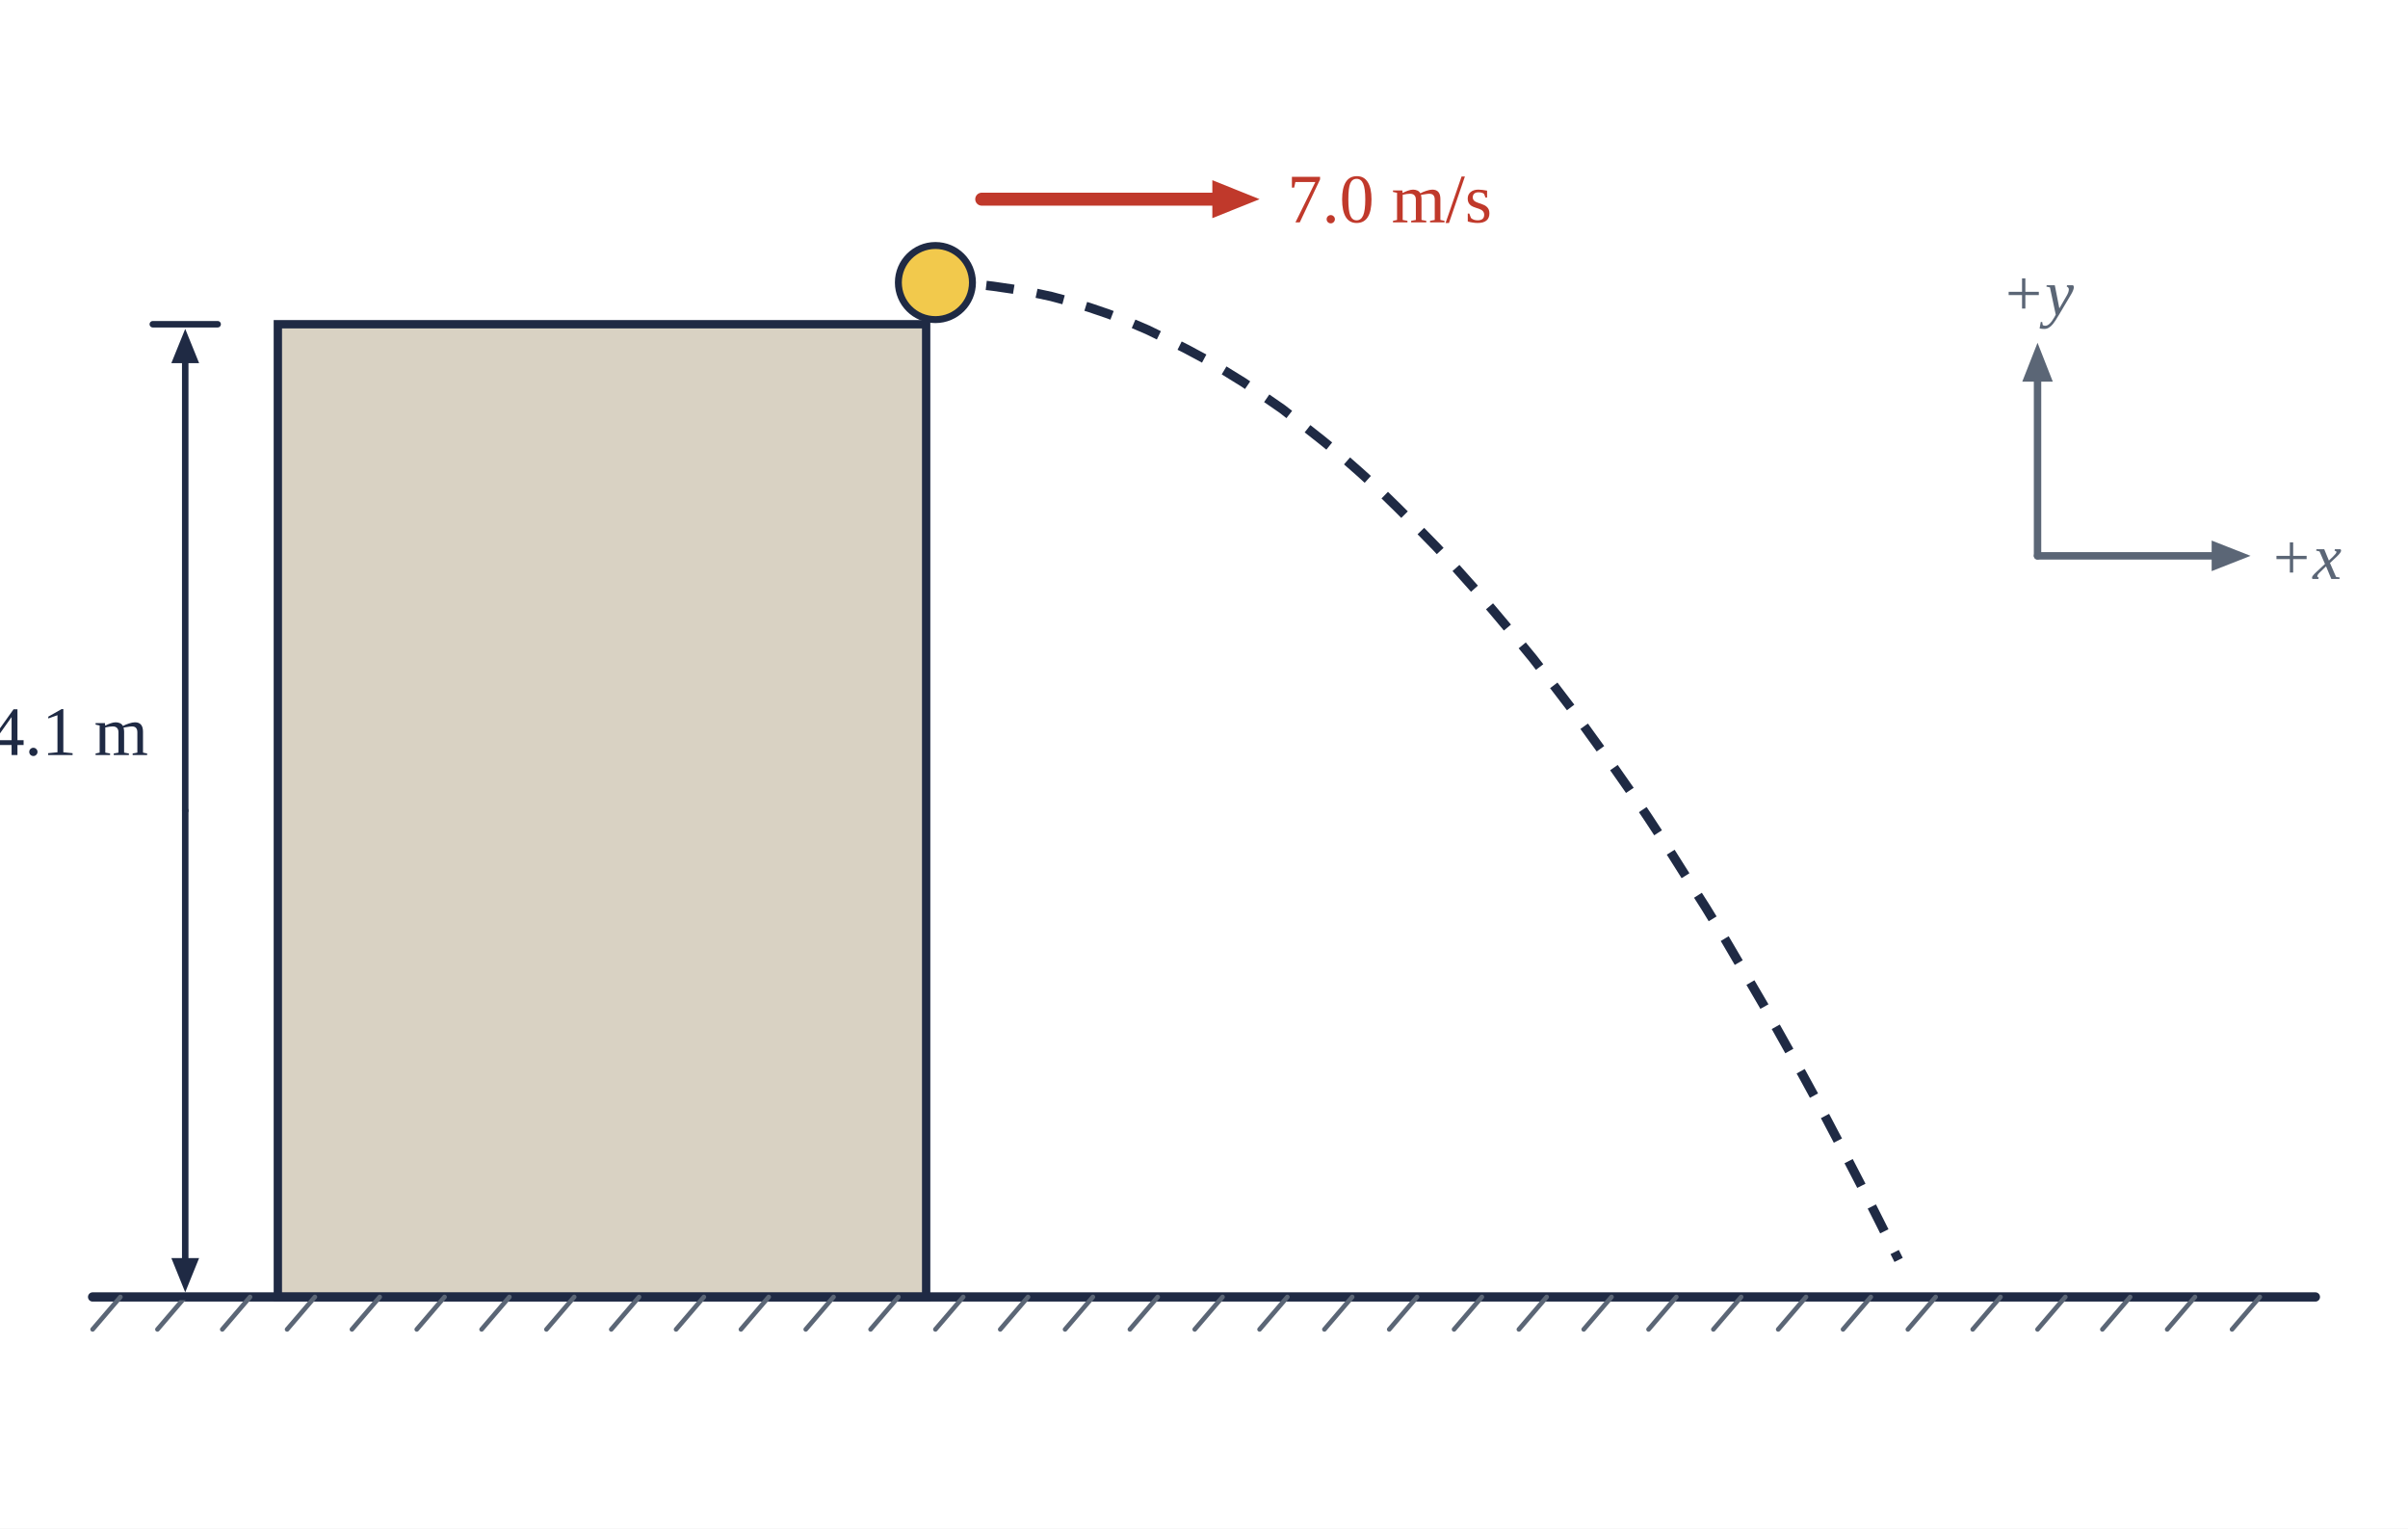
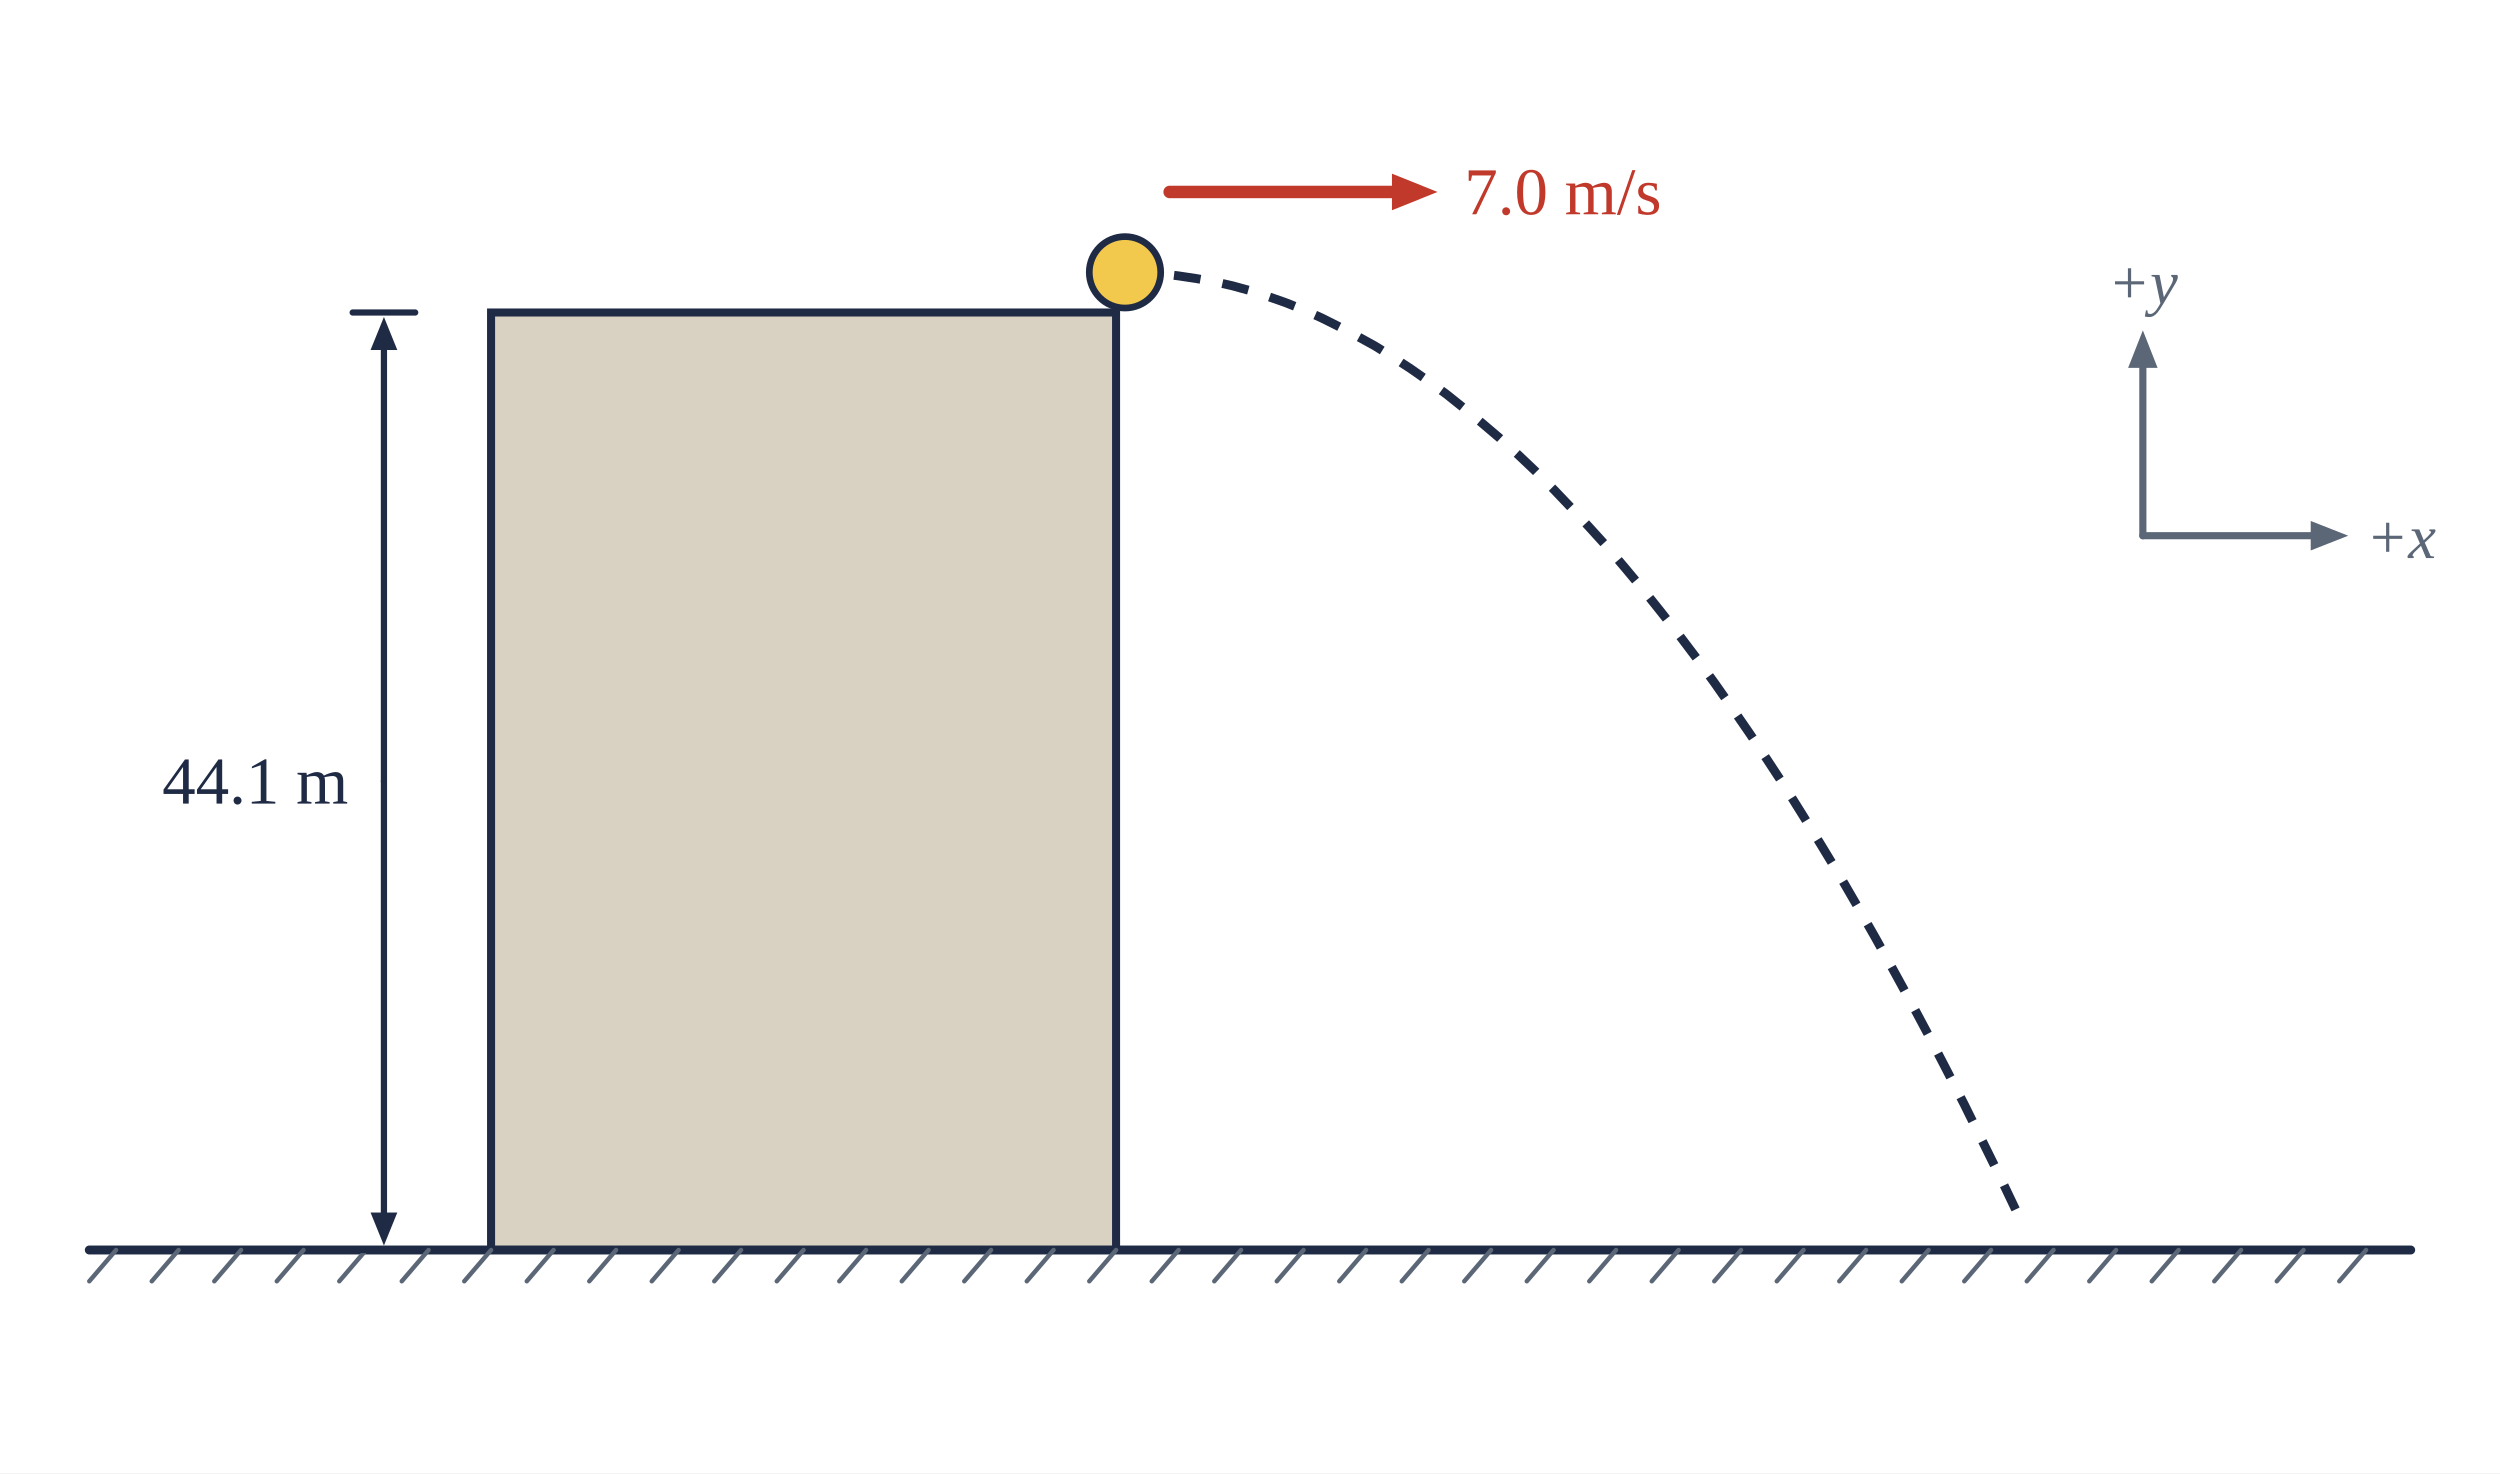
- <svg xmlns="http://www.w3.org/2000/svg" viewBox="0 0 520 330" width="520" height="330">
-   <rect width="520" height="330" fill="#fff" />
-   <rect x="60.0" y="70.0" width="140" height="210" fill="#d9d2c3" stroke="#1f2a44" stroke-width="1.8" />
-   <line x1="20.0" y1="280.0" x2="500.0" y2="280.0" stroke="#1f2a44" stroke-width="2" stroke-linecap="round" />
+ <svg xmlns="http://www.w3.org/2000/svg" viewBox="0 0 560 330" width="560" height="330">
+   <rect width="560" height="330" fill="#fff" />
+   <rect x="110.0" y="70.0" width="140" height="210" fill="#d9d2c3" stroke="#1f2a44" stroke-width="1.8" />
+   <line x1="20.0" y1="280.0" x2="540.0" y2="280.0" stroke="#1f2a44" stroke-width="2" stroke-linecap="round" />
  <line x1="26.0" y1="280.0" x2="20.0" y2="287.0" stroke="#5b6676" stroke-width="1" stroke-linecap="round" />
  <line x1="40.0" y1="280.0" x2="34.0" y2="287.0" stroke="#5b6676" stroke-width="1" stroke-linecap="round" />
  <line x1="54.0" y1="280.0" x2="48.0" y2="287.0" stroke="#5b6676" stroke-width="1" stroke-linecap="round" />
  <line x1="68.0" y1="280.0" x2="62.0" y2="287.0" stroke="#5b6676" stroke-width="1" stroke-linecap="round" />
  <line x1="82.0" y1="280.0" x2="76.0" y2="287.0" stroke="#5b6676" stroke-width="1" stroke-linecap="round" />
  <line x1="96.0" y1="280.0" x2="90.0" y2="287.0" stroke="#5b6676" stroke-width="1" stroke-linecap="round" />
  <line x1="110.0" y1="280.0" x2="104.0" y2="287.0" stroke="#5b6676" stroke-width="1" stroke-linecap="round" />
  <line x1="124.0" y1="280.0" x2="118.0" y2="287.0" stroke="#5b6676" stroke-width="1" stroke-linecap="round" />
  <line x1="138.0" y1="280.0" x2="132.0" y2="287.0" stroke="#5b6676" stroke-width="1" stroke-linecap="round" />
  <line x1="152.0" y1="280.0" x2="146.0" y2="287.0" stroke="#5b6676" stroke-width="1" stroke-linecap="round" />
  <line x1="166.0" y1="280.0" x2="160.0" y2="287.0" stroke="#5b6676" stroke-width="1" stroke-linecap="round" />
  <line x1="180.0" y1="280.0" x2="174.0" y2="287.0" stroke="#5b6676" stroke-width="1" stroke-linecap="round" />
  <line x1="194.0" y1="280.0" x2="188.0" y2="287.0" stroke="#5b6676" stroke-width="1" stroke-linecap="round" />
  <line x1="208.0" y1="280.0" x2="202.0" y2="287.0" stroke="#5b6676" stroke-width="1" stroke-linecap="round" />
  <line x1="222.0" y1="280.0" x2="216.0" y2="287.0" stroke="#5b6676" stroke-width="1" stroke-linecap="round" />
  <line x1="236.0" y1="280.0" x2="230.0" y2="287.0" stroke="#5b6676" stroke-width="1" stroke-linecap="round" />
  <line x1="250.0" y1="280.0" x2="244.0" y2="287.0" stroke="#5b6676" stroke-width="1" stroke-linecap="round" />
  <line x1="264.0" y1="280.0" x2="258.0" y2="287.0" stroke="#5b6676" stroke-width="1" stroke-linecap="round" />
  <line x1="278.0" y1="280.0" x2="272.0" y2="287.0" stroke="#5b6676" stroke-width="1" stroke-linecap="round" />
  <line x1="292.0" y1="280.0" x2="286.0" y2="287.0" stroke="#5b6676" stroke-width="1" stroke-linecap="round" />
  <line x1="306.0" y1="280.0" x2="300.0" y2="287.0" stroke="#5b6676" stroke-width="1" stroke-linecap="round" />
  <line x1="320.0" y1="280.0" x2="314.0" y2="287.0" stroke="#5b6676" stroke-width="1" stroke-linecap="round" />
  <line x1="334.0" y1="280.0" x2="328.0" y2="287.0" stroke="#5b6676" stroke-width="1" stroke-linecap="round" />
  <line x1="348.0" y1="280.0" x2="342.0" y2="287.0" stroke="#5b6676" stroke-width="1" stroke-linecap="round" />
  <line x1="362.0" y1="280.0" x2="356.0" y2="287.0" stroke="#5b6676" stroke-width="1" stroke-linecap="round" />
  <line x1="376.0" y1="280.0" x2="370.0" y2="287.0" stroke="#5b6676" stroke-width="1" stroke-linecap="round" />
  <line x1="390.0" y1="280.0" x2="384.0" y2="287.0" stroke="#5b6676" stroke-width="1" stroke-linecap="round" />
  <line x1="404.0" y1="280.0" x2="398.0" y2="287.0" stroke="#5b6676" stroke-width="1" stroke-linecap="round" />
  <line x1="418.0" y1="280.0" x2="412.0" y2="287.0" stroke="#5b6676" stroke-width="1" stroke-linecap="round" />
  <line x1="432.0" y1="280.0" x2="426.0" y2="287.0" stroke="#5b6676" stroke-width="1" stroke-linecap="round" />
  <line x1="446.0" y1="280.0" x2="440.0" y2="287.0" stroke="#5b6676" stroke-width="1" stroke-linecap="round" />
  <line x1="460.0" y1="280.0" x2="454.0" y2="287.0" stroke="#5b6676" stroke-width="1" stroke-linecap="round" />
  <line x1="474.0" y1="280.0" x2="468.0" y2="287.0" stroke="#5b6676" stroke-width="1" stroke-linecap="round" />
  <line x1="488.0" y1="280.0" x2="482.0" y2="287.0" stroke="#5b6676" stroke-width="1" stroke-linecap="round" />
-   <polyline points="202.0,61.0 206.2,61.1 210.3,61.3 214.5,61.8 218.6,62.4 222.8,63.1 227.0,64.0 231.1,65.1 235.3,66.4 239.4,67.8 243.6,69.4 247.8,71.2 251.9,73.2 256.1,75.3 260.2,77.5 264.4,80.0 268.6,82.6 272.7,85.4 276.9,88.3 281.0,91.5 285.2,94.8 289.4,98.2 293.5,101.8 297.7,105.6 301.8,109.6 306.0,113.8 310.2,118.1 314.3,122.5 318.5,127.2 322.6,132.0 326.8,137.0 331.0,142.1 335.1,147.4 339.3,152.9 343.4,158.6 347.6,164.4 351.8,170.4 355.9,176.5 360.1,182.9 364.2,189.4 368.4,196.0 372.6,202.9 376.7,209.9 380.9,217.1 385.0,224.4 389.2,231.9 393.4,239.6 397.5,247.4 401.7,255.5 405.8,263.6 410.0,272.0" fill="none" stroke="#1f2a44" stroke-width="2" stroke-dasharray="6 5" stroke-linejoin="round" />
-   <circle cx="202.0" cy="61.0" r="8" fill="#f2c94c" stroke="#1f2a44" stroke-width="1.5" />
-   <line x1="212.0" y1="43.0" x2="265.4" y2="43.0" stroke="#c0392b" stroke-width="2.8" stroke-linecap="round" />
-   <polygon points="272.0,43.0 261.8,47.1 261.8,38.9" fill="#c0392b" />
-   <text x="278.0" y="48.0" text-anchor="start" font-size="15" fill="#c0392b" font-weight="normal" font-family="'Times New Roman',Times,serif">7.0 m/s</text>
-   <line x1="40.0" y1="175.0" x2="40.0" y2="75.8" stroke="#1f2a44" stroke-width="1.4" stroke-linecap="round" />
-   <polygon points="40.0,71.0 43.0,78.4 37.0,78.4" fill="#1f2a44" />
-   <line x1="40.0" y1="175.0" x2="40.0" y2="274.2" stroke="#1f2a44" stroke-width="1.4" stroke-linecap="round" />
-   <polygon points="40.0,279.0 37.0,271.6 43.0,271.6" fill="#1f2a44" />
-   <line x1="33.0" y1="70.0" x2="47.0" y2="70.0" stroke="#1f2a44" stroke-width="1.4" stroke-linecap="round" />
-   <line x1="33.0" y1="280.0" x2="47.0" y2="280.0" stroke="#1f2a44" stroke-width="1.4" stroke-linecap="round" />
-   <text x="50.0" y="180.0" text-anchor="start" font-size="15" fill="#1f2a44" font-weight="normal" font-family="'Times New Roman',Times,serif" />
-   <text x="32.0" y="163.0" text-anchor="end" font-size="15" fill="#1f2a44" font-weight="normal" font-family="'Times New Roman',Times,serif">44.1 m</text>
-   <line x1="440.0" y1="120.0" x2="480.6" y2="120.0" stroke="#5b6676" stroke-width="1.6" stroke-linecap="round" />
-   <polygon points="486.0,120.0 477.6,123.3 477.6,116.7" fill="#5b6676" />
-   <line x1="440.0" y1="120.0" x2="440.0" y2="79.4" stroke="#5b6676" stroke-width="1.6" stroke-linecap="round" />
-   <polygon points="440.0,74.0 443.3,82.4 436.7,82.4" fill="#5b6676" />
-   <text x="490.0" y="125.0" text-anchor="start" font-size="14" fill="#5b6676" font-weight="normal" font-style="italic" font-family="'Times New Roman',Times,serif">+x</text>
-   <text x="440.0" y="68.0" text-anchor="middle" font-size="14" fill="#5b6676" font-weight="normal" font-style="italic" font-family="'Times New Roman',Times,serif">+y</text>
+   <line x1="502.0" y1="280.0" x2="496.0" y2="287.0" stroke="#5b6676" stroke-width="1" stroke-linecap="round" />
+   <line x1="516.0" y1="280.0" x2="510.0" y2="287.0" stroke="#5b6676" stroke-width="1" stroke-linecap="round" />
+   <line x1="530.0" y1="280.0" x2="524.0" y2="287.0" stroke="#5b6676" stroke-width="1" stroke-linecap="round" />
+   <polyline points="252.0,61.0 256.0,61.1 260.0,61.3 264.0,61.8 268.0,62.4 272.0,63.1 276.0,64.0 280.0,65.1 284.0,66.4 288.0,67.8 292.0,69.4 296.0,71.2 300.0,73.2 304.0,75.3 308.0,77.5 312.0,80.0 316.0,82.6 320.0,85.4 324.0,88.3 328.0,91.5 332.0,94.8 336.0,98.2 340.0,101.8 344.0,105.6 348.0,109.6 352.0,113.8 356.0,118.1 360.0,122.5 364.0,127.2 368.0,132.0 372.0,137.0 376.0,142.1 380.0,147.4 384.0,152.9 388.0,158.6 392.0,164.4 396.0,170.4 400.0,176.5 404.0,182.9 408.0,189.4 412.0,196.0 416.0,202.9 420.0,209.9 424.0,217.1 428.0,224.4 432.0,231.9 436.0,239.6 440.0,247.4 444.0,255.5 448.0,263.6 452.0,272.0" fill="none" stroke="#1f2a44" stroke-width="2" stroke-dasharray="6 5" stroke-linejoin="round" />
+   <circle cx="252.0" cy="61.0" r="8" fill="#f2c94c" stroke="#1f2a44" stroke-width="1.5" />
+   <line x1="262.0" y1="43.0" x2="315.4" y2="43.0" stroke="#c0392b" stroke-width="2.8" stroke-linecap="round" />
+   <polygon points="322.0,43.0 311.8,47.1 311.8,38.9" fill="#c0392b" />
+   <text x="328.0" y="48.0" text-anchor="start" font-size="15" fill="#c0392b" font-weight="normal" font-family="'Times New Roman',Times,serif">7.0 m/s</text>
+   <line x1="86.0" y1="175.0" x2="86.0" y2="75.8" stroke="#1f2a44" stroke-width="1.4" stroke-linecap="round" />
+   <polygon points="86.0,71.0 89.0,78.4 83.0,78.4" fill="#1f2a44" />
+   <line x1="86.0" y1="175.0" x2="86.0" y2="274.2" stroke="#1f2a44" stroke-width="1.4" stroke-linecap="round" />
+   <polygon points="86.0,279.0 83.0,271.6 89.0,271.6" fill="#1f2a44" />
+   <line x1="79.0" y1="70.0" x2="93.0" y2="70.0" stroke="#1f2a44" stroke-width="1.4" stroke-linecap="round" />
+   <line x1="79.0" y1="280.0" x2="93.0" y2="280.0" stroke="#1f2a44" stroke-width="1.4" stroke-linecap="round" />
+   <text x="76.0" y="180.0" text-anchor="end" font-size="15" fill="#1f2a44" font-weight="normal" font-family="'Times New Roman',Times,serif" />
+   <text x="78.0" y="180.0" text-anchor="end" font-size="15" fill="#1f2a44" font-weight="normal" font-family="'Times New Roman',Times,serif">44.1 m</text>
+   <line x1="480.0" y1="120.0" x2="520.6" y2="120.0" stroke="#5b6676" stroke-width="1.6" stroke-linecap="round" />
+   <polygon points="526.0,120.0 517.6,123.3 517.6,116.7" fill="#5b6676" />
+   <line x1="480.0" y1="120.0" x2="480.0" y2="79.4" stroke="#5b6676" stroke-width="1.6" stroke-linecap="round" />
+   <polygon points="480.0,74.0 483.3,82.4 476.7,82.4" fill="#5b6676" />
+   <text x="530.0" y="125.0" text-anchor="start" font-size="14" fill="#5b6676" font-weight="normal" font-style="italic" font-family="'Times New Roman',Times,serif">+x</text>
+   <text x="480.0" y="68.0" text-anchor="middle" font-size="14" fill="#5b6676" font-weight="normal" font-style="italic" font-family="'Times New Roman',Times,serif">+y</text>
</svg>
